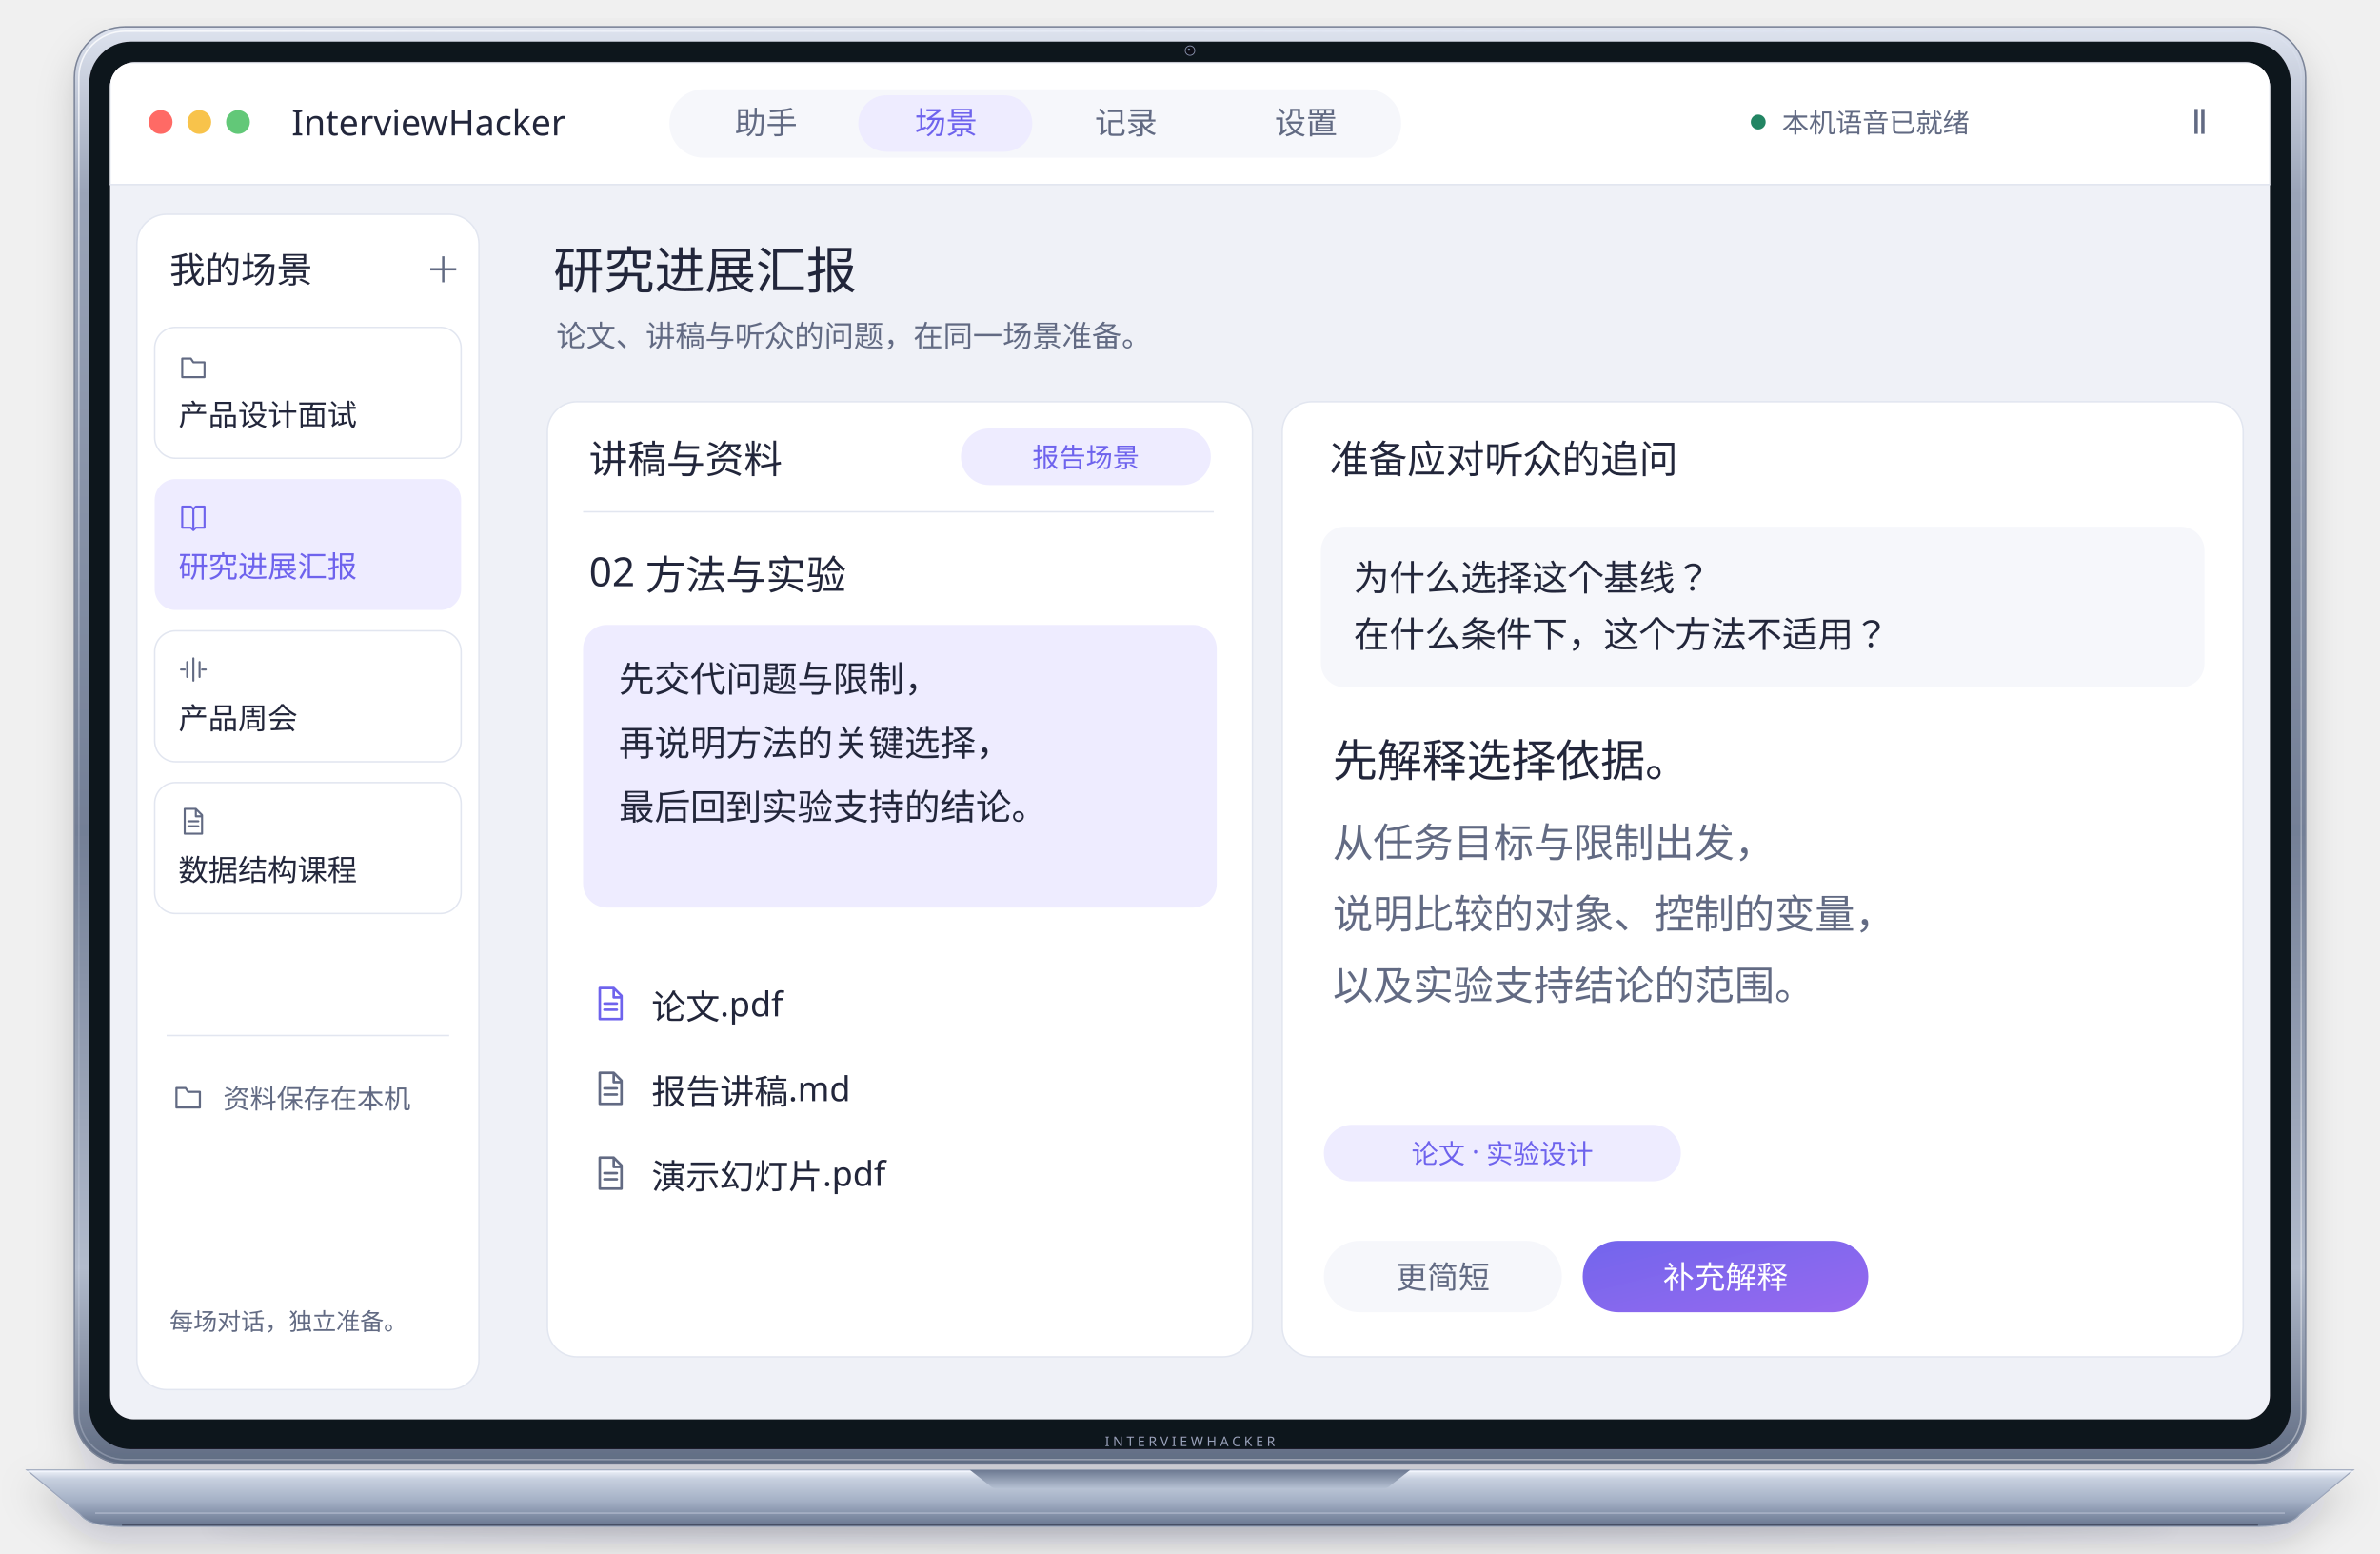
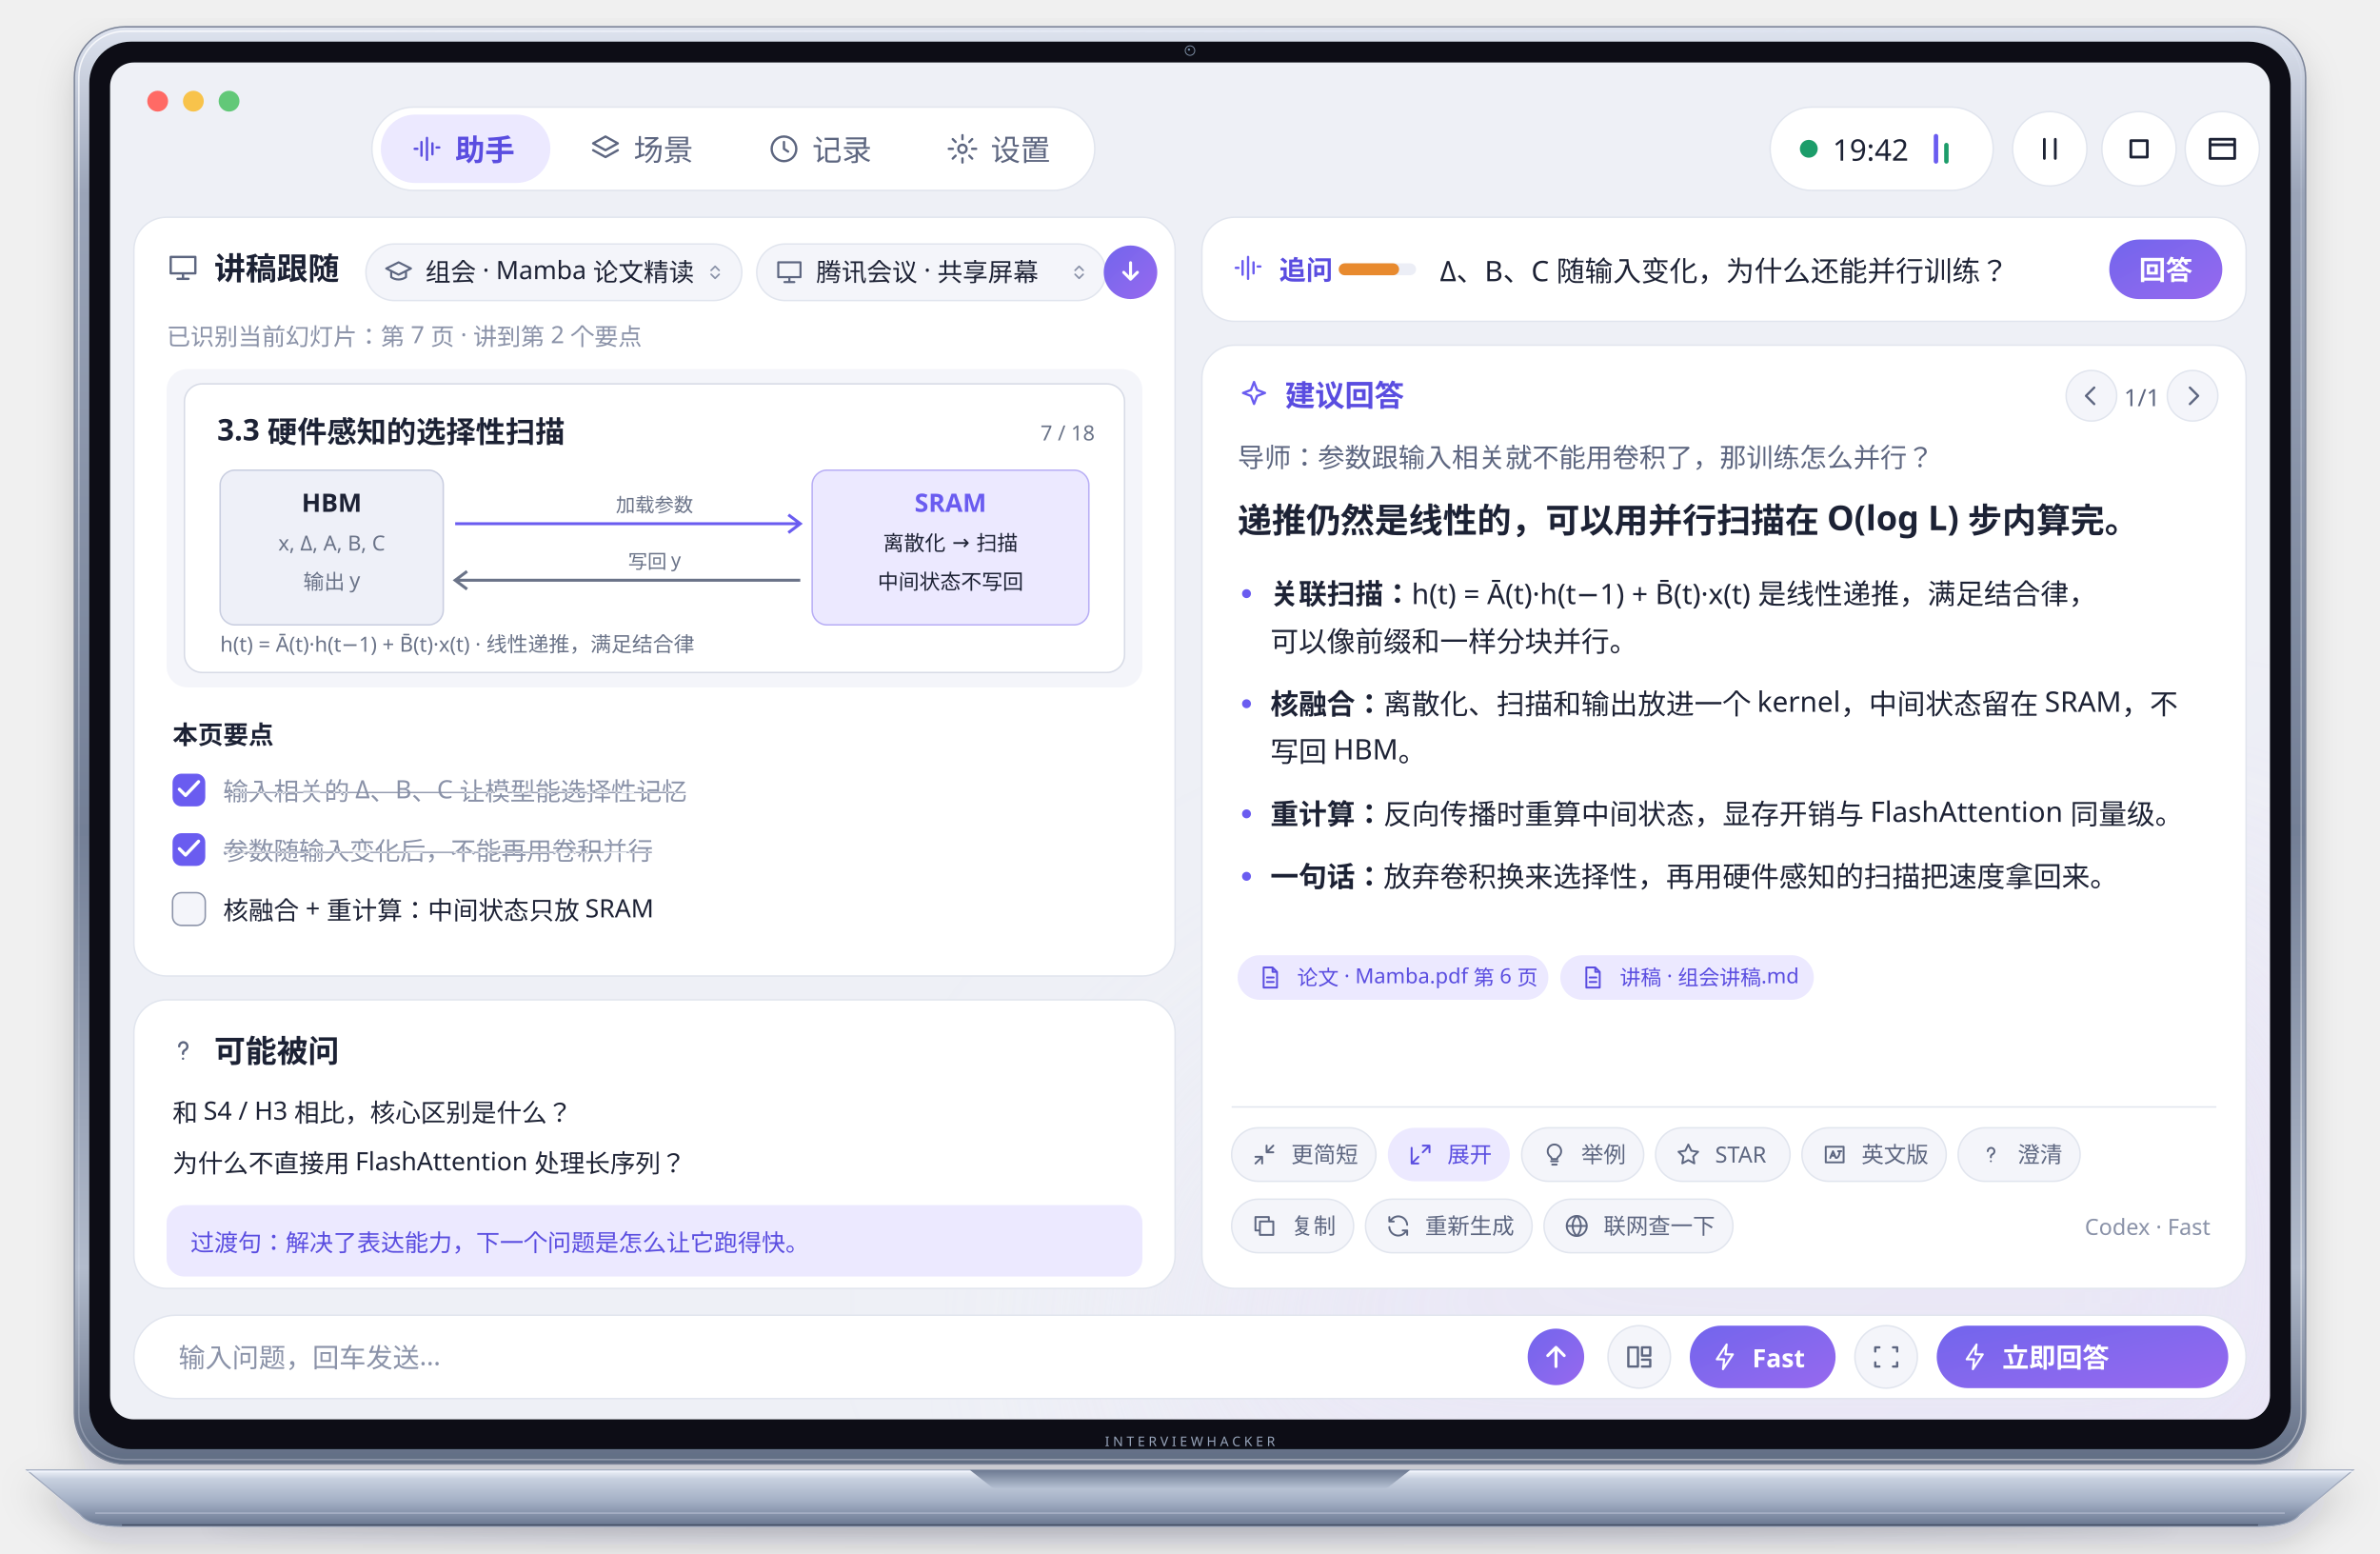
<svg xmlns="http://www.w3.org/2000/svg" width="1600" height="1044" viewBox="0 0 1600 1044" fill="none">
  <defs>
    <linearGradient id="accent" x1="0" y1="0" x2="1" y2="1">
      <stop stop-color="#7265ed" />
      <stop offset="1" stop-color="#9769ee" />
+     </linearGradient>
+     <linearGradient id="canvas" x1="0" y1="0" x2="1" y2="1">
+       <stop stop-color="#eef0f6" />
+       <stop offset=".7" stop-color="#eef0f6" />
+       <stop offset="1" stop-color="#e9e6f6" />
+     </linearGradient>
+     <linearGradient id="room" x1="0" y1="0" x2="1" y2="1">
+       <stop stop-color="#3a4258" />
+       <stop offset="1" stop-color="#1f2434" />
    </linearGradient>
    <linearGradient id="metal" x1="0" y1="0" x2="0" y2="1">
      <stop stop-color="#e1e6f1" />
      <stop offset=".12" stop-color="#9aa4b8" />
      <stop offset=".56" stop-color="#737f96" />
      <stop offset=".86" stop-color="#b2bbcc" />
      <stop offset="1" stop-color="#5d6980" />
    </linearGradient>
    <linearGradient id="rim-light" x1="0" y1="0" x2=".7" y2="1">
      <stop stop-color="#fff" stop-opacity=".8" />
      <stop offset=".42" stop-color="#e0e8fb" stop-opacity=".14" />
      <stop offset="1" stop-color="#fff" stop-opacity=".4" />
    </linearGradient>
    <linearGradient id="base" x1="0" y1="0" x2="0" y2="1">
      <stop stop-color="#f0f3fa" />
      <stop offset=".16" stop-color="#c7d0df" />
      <stop offset=".55" stop-color="#a4b0c5" />
      <stop offset="1" stop-color="#67758f" />
    </linearGradient>
    <linearGradient id="notch" x1="0" y1="0" x2="0" y2="1">
      <stop stop-color="#6c7991" />
      <stop offset="1" stop-color="#b8c3d5" />
    </linearGradient>
    <clipPath id="display">
      <rect x="74" y="42" width="1452" height="912" rx="16" />
    </clipPath>
    <filter id="device-shadow" x="-8%" y="-6%" width="116%" height="126%">
      <feDropShadow dx="0" dy="12" stdDeviation="12" flood-color="#0d1426" flood-opacity=".17" />
    </filter>
    <filter id="contact-shadow" x="-10%" y="-100%" width="120%" height="300%">
      <feGaussianBlur stdDeviation="6" />
    </filter>
+     <filter id="soft-glow" x="-50%" y="-50%" width="200%" height="200%">
+       <feGaussianBlur stdDeviation="90" />
+     </filter>
    <filter id="card-shadow" x="-20%" y="-20%" width="140%" height="160%">
-       <feDropShadow dx="0" dy="15" stdDeviation="17" flood-color="#0d1426" flood-opacity=".16" />
+       <feDropShadow dx="0" dy="18" stdDeviation="20" flood-color="#05070d" flood-opacity=".45" />
    </filter>
    <filter id="phone-shadow" x="-20%" y="-10%" width="140%" height="130%">
      <feDropShadow dx="0" dy="12" stdDeviation="10" flood-color="#0d1426" flood-opacity=".18" />
    </filter>
  </defs>
  <g font-family="'HarmonyOS Sans SC','PingFang SC','Microsoft YaHei',sans-serif" text-rendering="geometricPrecision">
    <ellipse cx="800" cy="1026" rx="660" ry="6" fill="#101626" opacity=".16" filter="url(#contact-shadow)" />
    <g filter="url(#device-shadow)">
      <rect x="50" y="18" width="1500" height="966" rx="34" fill="url(#metal)" stroke="#7b8498" />
      <rect x="53" y="21" width="1494" height="960" rx="31" fill="none" stroke="url(#rim-light)" />
-       <rect x="60" y="28" width="1480" height="946" rx="28" fill="#10131b" stroke="none" />
-       <path d="M87 42H1513" stroke="#bfc8db" stroke-opacity=".25" />
+       <rect x="60" y="28" width="1480" height="946" rx="28" fill="#0c0f16" stroke="none" />
      <circle cx="800" cy="34" r="3.2" fill="#090d15" stroke="#8491aa" stroke-width=".6" />
      <circle cx="799.3" cy="33.3" r=".8" fill="#7186a5" />
      <g clip-path="url(#display)">
-         <rect x="74" y="42" width="1452" height="912" rx="16" fill="#eff1f7" stroke="none" />
-         <rect x="74" y="42" width="1452" height="82" rx="0" fill="#ffffff" stroke="#e2e6f0" />
-         <path d="M74 124H1526" stroke="#e2e6f0" />
-         <circle cx="108" cy="82" r="8" fill="#ff6a65" />
-         <circle cx="134" cy="82" r="8" fill="#f8c34b" />
-         <circle cx="160" cy="82" r="8" fill="#62c878" />
-         <text x="196" y="91" font-size="24" font-weight="500" fill="#24283b">InterviewHacker</text>
-         <rect x="450" y="60" width="492" height="46" rx="23" fill="#f6f7fb" stroke="none" />
-         <text x="515" y="90" font-size="21" font-weight="500" fill="#626b83" text-anchor="middle">助手</text>
-         <rect x="577" y="64" width="117" height="38" rx="19" fill="#eeecff" stroke="none" />
-         <text x="636" y="90" font-size="21" font-weight="500" fill="#6e63ed" text-anchor="middle">场景</text>
-         <text x="757" y="90" font-size="21" font-weight="500" fill="#626b83" text-anchor="middle">记录</text>
-         <text x="878" y="90" font-size="21" font-weight="500" fill="#626b83" text-anchor="middle">设置</text>
-         <circle cx="1182" cy="82" r="5" fill="#248563" />
-         <text x="1198" y="89" font-size="18" font-weight="400" fill="#626b83">本机语音已就绪</text>
-         <text x="1473" y="90" font-size="23" font-weight="400" fill="#626b83">Ⅱ</text>
-         <rect x="92" y="144" width="230" height="790" rx="20" fill="#ffffff" stroke="#e2e6f0" />
-         <text x="114" y="190" font-size="24" font-weight="500" fill="#24283b">我的场景</text>
-         <text x="286" y="190" font-size="24" font-weight="400" fill="#626b83">＋</text>
-         <rect x="104" y="220" width="206" height="88" rx="14" fill="#ffffff" stroke="#e2e6f0" />
-         <g transform="translate(120 236) scale(0.8333333)" fill="none" stroke="#626b83" stroke-width="1.65" stroke-linecap="round" stroke-linejoin="round">
-           <path d="M3 6h7l2 3h9v12H3z" />
-         </g>
-         <text x="120" y="286" font-size="20" font-weight="400" fill="#24283b">产品设计面试</text>
-         <rect x="104" y="322" width="206" height="88" rx="14" fill="#eeecff" stroke="none" />
-         <g transform="translate(120 338) scale(0.8333333)" fill="none" stroke="#6e63ed" stroke-width="1.65" stroke-linecap="round" stroke-linejoin="round">
-           <path d="M3 3h7l2 2 2-2h7v17h-7l-2 2-2-2H3zM12 5v17" />
-         </g>
-         <text x="120" y="388" font-size="20" font-weight="500" fill="#6e63ed">研究进展汇报</text>
-         <rect x="104" y="424" width="206" height="88" rx="14" fill="#ffffff" stroke="#e2e6f0" />
-         <g transform="translate(120 440) scale(0.8333333)" fill="none" stroke="#626b83" stroke-width="1.65" stroke-linecap="round" stroke-linejoin="round">
-           <path d="M2 12h3m2-6v12m5-15v18m5-15v12m2-6h3" />
-         </g>
-         <text x="120" y="490" font-size="20" font-weight="400" fill="#24283b">产品周会</text>
-         <rect x="104" y="526" width="206" height="88" rx="14" fill="#ffffff" stroke="#e2e6f0" />
-         <g transform="translate(120 542) scale(0.8333333)" fill="none" stroke="#626b83" stroke-width="1.65" stroke-linecap="round" stroke-linejoin="round">
-           <path d="M5 2h9l5 5v15H5zM14 2v6h5M8 12h8M8 16h8" />
-         </g>
-         <text x="120" y="592" font-size="20" font-weight="400" fill="#24283b">数据结构课程</text>
-         <path d="M112 696H302" stroke="#e2e6f0" />
-         <g transform="translate(116 726) scale(0.875)" fill="none" stroke="#626b83" stroke-width="1.65" stroke-linecap="round" stroke-linejoin="round">
-           <path d="M3 6h7l2 3h9v12H3z" />
-         </g>
-         <text x="150" y="745" font-size="18" font-weight="400" fill="#626b83">资料保存在本机</text>
-         <text x="114" y="894" font-size="16" font-weight="400" fill="#626b83">每场对话，独立准备。</text>
-         <text x="372" y="194" font-size="34" font-weight="500" fill="#24283b">研究进展汇报</text>
-         <text x="374" y="233" font-size="20" font-weight="400" fill="#626b83">论文、讲稿与听众的问题，在同一场景准备。</text>
-         <rect x="368" y="270" width="474" height="642" rx="20" fill="#ffffff" stroke="#e2e6f0" />
-         <rect x="862" y="270" width="646" height="642" rx="20" fill="#ffffff" stroke="#e2e6f0" />
-         <text x="396" y="318" font-size="26" font-weight="500" fill="#24283b">讲稿与资料</text>
-         <rect x="646" y="288" width="168" height="38" rx="19" fill="#eeecff" stroke="none" />
-         <text x="730" y="314" font-size="18" font-weight="500" fill="#6e63ed" text-anchor="middle">报告场景</text>
-         <path d="M392 344H816" stroke="#e2e6f0" />
-         <text x="396" y="394" font-size="27" font-weight="500" fill="#24283b">02  方法与实验</text>
-         <rect x="392" y="420" width="426" height="190" rx="16" fill="#eeecff" stroke="none" />
-         <text x="416" y="465" font-size="24" font-weight="400" fill="#24283b">先交代问题与限制，</text>
-         <text x="416" y="508" font-size="24" font-weight="400" fill="#24283b">再说明方法的关键选择，</text>
-         <text x="416" y="551" font-size="24" font-weight="400" fill="#24283b">最后回到实验支持的结论。</text>
-         <g transform="translate(398 662) scale(1.041667)" fill="none" stroke="#6e63ed" stroke-width="1.65" stroke-linecap="round" stroke-linejoin="round">
-           <path d="M5 2h9l5 5v15H5zM14 2v6h5M8 12h8M8 16h8" />
-         </g>
-         <text x="438" y="685" font-size="23" font-weight="400" fill="#24283b">论文.pdf</text>
-         <g transform="translate(398 719) scale(1.041667)" fill="none" stroke="#626b83" stroke-width="1.65" stroke-linecap="round" stroke-linejoin="round">
-           <path d="M5 2h9l5 5v15H5zM14 2v6h5M8 12h8M8 16h8" />
-         </g>
-         <text x="438" y="742" font-size="23" font-weight="400" fill="#24283b">报告讲稿.md</text>
-         <g transform="translate(398 776) scale(1.041667)" fill="none" stroke="#626b83" stroke-width="1.65" stroke-linecap="round" stroke-linejoin="round">
-           <path d="M5 2h9l5 5v15H5zM14 2v6h5M8 12h8M8 16h8" />
-         </g>
-         <text x="438" y="799" font-size="23" font-weight="400" fill="#24283b">演示幻灯片.pdf</text>
-         <text x="894" y="318" font-size="26" font-weight="500" fill="#24283b">准备应对听众的追问</text>
-         <rect x="888" y="354" width="594" height="108" rx="16" fill="#f6f7fb" stroke="none" />
-         <text x="910" y="397" font-size="24" font-weight="400" fill="#24283b">为什么选择这个基线？</text>
-         <text x="910" y="435" font-size="24" font-weight="400" fill="#24283b">在什么条件下，这个方法不适用？</text>
-         <text x="896" y="522" font-size="30" font-weight="500" fill="#24283b">先解释选择依据。</text>
-         <text x="896" y="576" font-size="27" font-weight="400" fill="#626b83">从任务目标与限制出发，</text>
-         <text x="896" y="624" font-size="27" font-weight="400" fill="#626b83">说明比较的对象、控制的变量，</text>
-         <text x="896" y="672" font-size="27" font-weight="400" fill="#626b83">以及实验支持结论的范围。</text>
-         <rect x="890" y="756" width="240" height="38" rx="19" fill="#eeecff" stroke="none" />
-         <text x="1010" y="782" font-size="18" font-weight="500" fill="#6e63ed" text-anchor="middle">论文 · 实验设计</text>
-         <rect x="890" y="834" width="160" height="48" rx="24" fill="#f6f7fb" stroke="none" />
-         <text x="970" y="866" font-size="21" font-weight="500" fill="#626b83" text-anchor="middle">更简短</text>
-         <rect x="1064" y="834" width="192" height="48" rx="24" fill="url(#accent)" stroke="none" />
-         <text x="1160" y="866" font-size="21" font-weight="500" fill="#fff" text-anchor="middle">补充解释</text>
+         <rect x="74" y="42" width="1452" height="912" rx="16" fill="url(#canvas)" stroke="none" />
+         <ellipse cx="1300" cy="900" rx="520" ry="260" fill="#e9e6f6" opacity=".7" filter="url(#soft-glow)" />
+         <circle cx="106" cy="68" r="7" fill="#ff6a65" />
+         <circle cx="130" cy="68" r="7" fill="#f8c34b" />
+         <circle cx="154" cy="68" r="7" fill="#62c878" />
+         <rect x="250" y="72" width="486" height="56" rx="28" fill="#ffffff" stroke="#e1e5ee" />
+         <rect x="256" y="77" width="114" height="46" rx="23" fill="#ece9ff" stroke="none" />
+         <g transform="translate(276 89) scale(0.92)" fill="none" stroke="#5a4de0" stroke-width="1.7" stroke-linecap="round" stroke-linejoin="round">
+           <path d="M3 12h2m3-5v10m4-13v16m4-12v8m3-5h2" />
+         </g>
+         <text x="306" y="108" font-size="20" font-weight="600" fill="#5a4de0">助手</text>
+         <g transform="translate(396 89) scale(0.92)" fill="none" stroke="#5d6680" stroke-width="1.7" stroke-linecap="round" stroke-linejoin="round">
+           <path d="m12 3 9 5-9 5-9-5zM3 13l9 5 9-5" />
+         </g>
+         <text x="426" y="108" font-size="20" font-weight="500" fill="#5d6680">场景</text>
+         <g transform="translate(516 89) scale(0.92)" fill="none" stroke="#5d6680" stroke-width="1.7" stroke-linecap="round" stroke-linejoin="round">
+           <path d="M12 7v5l3 2M21 12a9 9 0 1 1-18 0 9 9 0 0 1 18 0" />
+         </g>
+         <text x="546" y="108" font-size="20" font-weight="500" fill="#5d6680">记录</text>
+         <g transform="translate(636 89) scale(0.92)" fill="none" stroke="#5d6680" stroke-width="1.7" stroke-linecap="round" stroke-linejoin="round">
+           <path d="M12 9a3 3 0 1 0 0 6 3 3 0 0 0 0-6M12 2v3m0 14v3M2 12h3m14 0h3M4.9 4.9l2.1 2.1m10 10 2.1 2.1M4.9 19.1 7 17M17 7l2.1-2.1" />
+         </g>
+         <text x="666" y="108" font-size="20" font-weight="500" fill="#5d6680">设置</text>
+         <rect x="1190" y="72" width="150" height="56" rx="28" fill="#ffffff" stroke="#e1e5ee" />
+         <circle cx="1216" cy="100" r="6" fill="#1f9d6a" />
+         <text x="1232" y="108" font-size="20" font-weight="500" fill="#1f2335">19:42</text>
+         <rect x="1300" y="90" width="3" height="20" rx="1.5" fill="#6a5cf0" stroke="none" />
+         <rect x="1307" y="96" width="3" height="14" rx="1.5" fill="#1f9d6a" stroke="none" />
+         <circle cx="1378" cy="100" r="25" fill="#ffffff" stroke="#e1e5ee" />
+         <g transform="translate(1367 89) scale(0.92)" fill="none" stroke="#1f2335" stroke-width="2" stroke-linecap="round" stroke-linejoin="round">
+           <path d="M8 5v14M16 5v14" />
+         </g>
+         <circle cx="1438" cy="100" r="25" fill="#ffffff" stroke="#e1e5ee" />
+         <g transform="translate(1427 89) scale(0.92)" fill="none" stroke="#1f2335" stroke-width="2" stroke-linecap="round" stroke-linejoin="round">
+           <path d="M6 6h12v12H6z" />
+         </g>
+         <circle cx="1494" cy="100" r="25" fill="#ffffff" stroke="#e1e5ee" />
+         <g transform="translate(1483 89) scale(0.92)" fill="none" stroke="#1f2335" stroke-width="2" stroke-linecap="round" stroke-linejoin="round">
+           <path d="M3 5h18v14H3zM3 9h18" />
+         </g>
+         <rect x="90" y="146" width="700" height="510" rx="22" fill="#ffffff" stroke="#e1e5ee" />
+         <g transform="translate(112 169) scale(0.92)" fill="none" stroke="#5d6680" stroke-width="1.7" stroke-linecap="round" stroke-linejoin="round">
+           <path d="M3 4h18v12H3zM12 16v4M8 20h8" />
+         </g>
+         <text x="144" y="188" font-size="21" font-weight="600" fill="#1f2335">讲稿跟随</text>
+         <rect x="246" y="164" width="252.72" height="38" rx="19" fill="#f4f5fa" stroke="#e1e5ee" />
+         <g transform="translate(258 173) scale(0.83)" fill="none" stroke="#5d6680" stroke-width="1.7" stroke-linecap="round" stroke-linejoin="round">
+           <path d="m2 9 10-5 10 5-10 5zM6 11v5c3.5 2.5 8.5 2.5 12 0v-5" />
+         </g>
+         <text x="286" y="189" font-size="17" font-weight="500" fill="#1f2335">组会 · Mamba 论文精读</text>
+         <g transform="translate(472.72 175) scale(0.67)" fill="none" stroke="#8a92a8" stroke-width="1.7" stroke-linecap="round" stroke-linejoin="round">
+           <path d="m8 10 4-4 4 4M8 14l4 4 4-4" />
+         </g>
+         <rect x="508.72" y="164" width="234.7" height="38" rx="19" fill="#f4f5fa" stroke="#e1e5ee" />
+         <g transform="translate(520.72 173) scale(0.83)" fill="none" stroke="#5d6680" stroke-width="1.7" stroke-linecap="round" stroke-linejoin="round">
+           <path d="M3 4h18v12H3zM12 16v4M8 20h8" />
+         </g>
+         <text x="548.72" y="189" font-size="17" font-weight="500" fill="#1f2335">腾讯会议 · 共享屏幕</text>
+         <g transform="translate(717.42 175) scale(0.67)" fill="none" stroke="#8a92a8" stroke-width="1.7" stroke-linecap="round" stroke-linejoin="round">
+           <path d="m8 10 4-4 4 4M8 14l4 4 4-4" />
+         </g>
+         <circle cx="760" cy="183" r="18" fill="url(#accent)" />
+         <g transform="translate(749 172) scale(0.92)" fill="none" stroke="#fff" stroke-width="2.2" stroke-linecap="round" stroke-linejoin="round">
+           <path d="M12 5v12m-5-5 5 5 5-5" />
+         </g>
+         <text x="112" y="232" font-size="16" font-weight="400" fill="#8a92a8">已识别当前幻灯片：第 7 页 · 讲到第 2 个要点</text>
+         <rect x="112" y="248" width="656" height="214" rx="14" fill="#f4f5fa" stroke="none" />
+         <rect x="124" y="258" width="632" height="194" rx="12" fill="#ffffff" stroke="#d7dbe6" />
+         <text x="146" y="296" font-size="20" font-weight="600" fill="#1f2335">3.3  硬件感知的选择性扫描</text>
+         <text x="736" y="296" font-size="14" font-weight="500" fill="#6a7388" text-anchor="end">7 / 18</text>
+         <rect x="148" y="316" width="150" height="104" rx="10" fill="#eef0f8" stroke="#c9cee0" />
+         <text x="223" y="344" font-size="17" font-weight="600" fill="#1f2335" text-anchor="middle">HBM</text>
+         <text x="223" y="370" font-size="14" font-weight="400" fill="#6a7388" text-anchor="middle">x, Δ, A, B, C</text>
+         <text x="223" y="396" font-size="14" font-weight="400" fill="#6a7388" text-anchor="middle">输出 y</text>
+         <rect x="546" y="316" width="186" height="104" rx="10" fill="#ece9ff" stroke="#b8aef5" />
+         <text x="639" y="344" font-size="17" font-weight="600" fill="#6a5cf0" text-anchor="middle">SRAM</text>
+         <text x="639" y="370" font-size="14" font-weight="400" fill="#1f2335" text-anchor="middle">离散化 → 扫描</text>
+         <text x="639" y="396" font-size="14" font-weight="400" fill="#1f2335" text-anchor="middle">中间状态不写回</text>
+         <path d="M306 352H538m-8-6 8 6-8 6" stroke="#6a5cf0" stroke-width="2" fill="none" />
+         <path d="M538 390H306m8-6-8 6 8 6" stroke="#6a7388" stroke-width="2" fill="none" />
+         <text x="440" y="344" font-size="13" font-weight="400" fill="#6a7388" text-anchor="middle">加载参数</text>
+         <text x="440" y="382" font-size="13" font-weight="400" fill="#6a7388" text-anchor="middle">写回 y</text>
+         <text x="148" y="438" font-size="14" font-weight="400" fill="#6a7388">h(t) = Ā(t)·h(t−1) + B̄(t)·x(t)  · 线性递推，满足结合律</text>
+         <text x="116" y="500" font-size="17" font-weight="600" fill="#1f2335">本页要点</text>
+         <rect x="116" y="520" width="22" height="22" rx="6" fill="#6a5cf0" stroke="none" />
+         <g transform="translate(116 519) scale(0.92)" fill="none" stroke="#fff" stroke-width="2.4" stroke-linecap="round" stroke-linejoin="round">
+           <path d="m5 12.5 4.5 4.5L19 7" />
+         </g>
+         <text x="150" y="538" font-size="17" font-weight="400" fill="#8a92a8" text-decoration="line-through">输入相关的 Δ、B、C 让模型能选择性记忆</text>
+         <rect x="116" y="560" width="22" height="22" rx="6" fill="#6a5cf0" stroke="none" />
+         <g transform="translate(116 559) scale(0.92)" fill="none" stroke="#fff" stroke-width="2.4" stroke-linecap="round" stroke-linejoin="round">
+           <path d="m5 12.5 4.5 4.5L19 7" />
+         </g>
+         <text x="150" y="578" font-size="17" font-weight="400" fill="#8a92a8" text-decoration="line-through">参数随输入变化后，不能再用卷积并行</text>
+         <rect x="116" y="600" width="22" height="22" rx="6" fill="#f4f5fa" stroke="#8a92a8" />
+         <text x="150" y="618" font-size="17" font-weight="400" fill="#1f2335">核融合 + 重计算：中间状态只放 SRAM</text>
+         <rect x="90" y="672" width="700" height="194" rx="22" fill="#ffffff" stroke="#e1e5ee" />
+         <g transform="translate(112 695) scale(0.92)" fill="none" stroke="#5d6680" stroke-width="1.7" stroke-linecap="round" stroke-linejoin="round">
+           <path d="M9.2 9a3 3 0 1 1 4.3 2.7c-.9.4-1.5 1.2-1.5 2.2v.6M12 18h.01" />
+         </g>
+         <text x="144" y="714" font-size="21" font-weight="600" fill="#1f2335">可能被问</text>
+         <text x="116" y="754" font-size="17" fill="#1f2335" font-weight="400">和 S4 / H3 相比，核心区别是什么？</text>
+         <text x="116" y="788" font-size="17" fill="#1f2335" font-weight="400">为什么不直接用 FlashAttention 处理长序列？</text>
+         <rect x="112" y="810" width="656" height="48" rx="12" fill="#ece9ff" stroke="none" />
+         <text x="128" y="841" font-size="16" font-weight="500" fill="#5a4de0">过渡句：解决了表达能力，下一个问题是怎么让它跑得快。</text>
+         <rect x="808" y="146" width="702" height="70" rx="22" fill="#ffffff" stroke="#e1e5ee" />
+         <g transform="translate(828 169) scale(0.92)" fill="none" stroke="#6a5cf0" stroke-width="1.7" stroke-linecap="round" stroke-linejoin="round">
+           <path d="M3 12h2m3-5v10m4-13v16m4-12v8m3-5h2" />
+         </g>
+         <text x="860" y="188" font-size="18" font-weight="600" fill="#5a4de0">追问</text>
+         <rect x="900" y="177" width="52" height="8" rx="4" fill="#eceef6" stroke="none" />
+         <rect x="900" y="177" width="40.56" height="8" rx="4" fill="#e88a2e" stroke="none" />
+         <text x="968" y="189" font-size="19" font-weight="500" fill="#1f2335">Δ、B、C 随输入变化，为什么还能并行训练？</text>
+         <rect x="1418" y="161" width="76" height="40" rx="20" fill="url(#accent)" stroke="none" />
+         <text x="1456" y="188" font-size="18" font-weight="600" fill="#fff" text-anchor="middle">回答</text>
+         <rect x="808" y="232" width="702" height="634" rx="22" fill="#ffffff" stroke="#e1e5ee" />
+         <g transform="translate(832 254) scale(0.92)" fill="none" stroke="#6a5cf0" stroke-width="1.7" stroke-linecap="round" stroke-linejoin="round">
+           <path d="m12 3 2.2 5.8L20 11l-5.8 2.2L12 19l-2.2-5.8L4 11l5.8-2.2z" />
+         </g>
+         <text x="864" y="273" font-size="20" font-weight="600" fill="#5a4de0">建议回答</text>
+         <circle cx="1406" cy="266" r="17" fill="#f4f5fa" stroke="#e1e5ee" />
+         <g transform="translate(1395 255) scale(0.92)" fill="none" stroke="#5d6680" stroke-width="1.7" stroke-linecap="round" stroke-linejoin="round">
+           <path d="m14 6-6 6 6 6" />
+         </g>
+         <text x="1440" y="273" font-size="16" font-weight="500" fill="#5d6680" text-anchor="middle">1/1</text>
+         <circle cx="1474" cy="266" r="17" fill="#f4f5fa" stroke="#e1e5ee" />
+         <g transform="translate(1463 255) scale(0.92)" fill="none" stroke="#5d6680" stroke-width="1.7" stroke-linecap="round" stroke-linejoin="round">
+           <path d="m10 6 6 6-6 6" />
+         </g>
+         <text x="832" y="314" font-size="18" fill="#5d6680" font-weight="400">导师：参数跟输入相关就不能用卷积了，那训练怎么并行？</text>
+         <text x="832" y="358" font-size="23" fill="#1f2335" font-weight="400">
+           <tspan font-weight="600" fill="#1f2335">递推仍然是线性的，可以用并行扫描在 O(log L) 步内算完。</tspan>
+         </text>
+         <circle cx="838" cy="399" r="3" fill="#6a5cf0" />
+         <text x="854" y="406" font-size="19" fill="#1f2335" font-weight="400">
+           <tspan font-weight="600" fill="#1f2335">关联扫描：</tspan>h(t) = Ā(t)·h(t−1) + B̄(t)·x(t) 是线性递推，满足结合律，</text>
+         <text x="854" y="438" font-size="19" fill="#1f2335" font-weight="400">可以像前缀和一样分块并行。</text>
+         <circle cx="838" cy="473" r="3" fill="#6a5cf0" />
+         <text x="854" y="480" font-size="19" fill="#1f2335" font-weight="400">
+           <tspan font-weight="600" fill="#1f2335">核融合：</tspan>离散化、扫描和输出放进一个 kernel，中间状态留在 SRAM，不</text>
+         <text x="854" y="512" font-size="19" fill="#1f2335" font-weight="400">写回 HBM。</text>
+         <circle cx="838" cy="547" r="3" fill="#6a5cf0" />
+         <text x="854" y="554" font-size="19" fill="#1f2335" font-weight="400">
+           <tspan font-weight="600" fill="#1f2335">重计算：</tspan>反向传播时重算中间状态，显存开销与 FlashAttention 同量级。</text>
+         <circle cx="838" cy="589" r="3" fill="#6a5cf0" />
+         <text x="854" y="596" font-size="19" fill="#1f2335" font-weight="400">
+           <tspan font-weight="600" fill="#1f2335">一句话：</tspan>放弃卷积换来选择性，再用硬件感知的扫描把速度拿回来。</text>
+         <rect x="832" y="642" width="208.94" height="30" rx="15" fill="#ece9ff" stroke="none" />
+         <g transform="translate(845 648) scale(0.75)" fill="none" stroke="#5a4de0" stroke-width="1.7" stroke-linecap="round" stroke-linejoin="round">
+           <path d="M6 3h8l4 4v14H6zM14 3v4h4M9 12h6M9 16h6" />
+         </g>
+         <text x="872" y="662.04" font-size="14" font-weight="500" fill="#5a4de0">论文 · Mamba.pdf 第 6 页</text>
+         <rect x="1048.94" y="642" width="170.44" height="30" rx="15" fill="#ece9ff" stroke="none" />
+         <g transform="translate(1061.94 648) scale(0.75)" fill="none" stroke="#5a4de0" stroke-width="1.7" stroke-linecap="round" stroke-linejoin="round">
+           <path d="M6 3h8l4 4v14H6zM14 3v4h4M9 12h6M9 16h6" />
+         </g>
+         <text x="1088.94" y="662.04" font-size="14" font-weight="500" fill="#5a4de0">讲稿 · 组会讲稿.md</text>
+         <path d="M828 744L1490 744" stroke="#e1e5ee" />
+         <rect x="828" y="758" width="97" height="36" rx="18" fill="#f4f5fa" stroke="#e1e5ee" />
+         <g transform="translate(841 767) scale(0.75)" fill="none" stroke="#5d6680" stroke-width="1.7" stroke-linecap="round" stroke-linejoin="round">
+           <path d="M4 14h6v6M20 10h-6V4M14 10l6-6M4 20l6-6" />
+         </g>
+         <text x="868" y="781.4" font-size="15" font-weight="500" fill="#5d6680">更简短</text>
+         <rect x="933" y="758" width="82" height="36" rx="18" fill="#ece9ff" stroke="none" />
+         <g transform="translate(946 767) scale(0.75)" fill="none" stroke="#5a4de0" stroke-width="1.7" stroke-linecap="round" stroke-linejoin="round">
+           <path d="M14 4h6v6M10 20H4v-14M20 4l-6 6M4 20l6-6" />
+         </g>
+         <text x="973" y="781.4" font-size="15" font-weight="500" fill="#5a4de0">展开</text>
+         <rect x="1023" y="758" width="82" height="36" rx="18" fill="#f4f5fa" stroke="#e1e5ee" />
+         <g transform="translate(1036 767) scale(0.75)" fill="none" stroke="#5d6680" stroke-width="1.7" stroke-linecap="round" stroke-linejoin="round">
+           <path d="M9 18h6M10 21h4M12 3a6 6 0 0 0-3.5 10.9c.6.5 1 1.2 1 2.1h5c0-.9.4-1.6 1-2.1A6 6 0 0 0 12 3" />
+         </g>
+         <text x="1063" y="781.4" font-size="15" font-weight="500" fill="#5d6680">举例</text>
+         <rect x="1113" y="758" width="90.4" height="36" rx="18" fill="#f4f5fa" stroke="#e1e5ee" />
+         <g transform="translate(1126 767) scale(0.75)" fill="none" stroke="#5d6680" stroke-width="1.7" stroke-linecap="round" stroke-linejoin="round">
+           <path d="m12 3 2.7 5.6 6.1.9-4.4 4.3 1 6.1L12 17l-5.4 2.9 1-6.1-4.4-4.3 6.1-.9z" />
+         </g>
+         <text x="1153" y="781.4" font-size="15" font-weight="500" fill="#5d6680">STAR</text>
+         <rect x="1211.4" y="758" width="97" height="36" rx="18" fill="#f4f5fa" stroke="#e1e5ee" />
+         <g transform="translate(1224.4 767) scale(0.75)" fill="none" stroke="#5d6680" stroke-width="1.7" stroke-linecap="round" stroke-linejoin="round">
+           <path d="M4 5h16v14H4zM8 15l2.5-6 2.5 6M8.8 13h3.4M15 9h3M16.5 9c0 3-1 5-2.5 6" />
+         </g>
+         <text x="1251.4" y="781.4" font-size="15" font-weight="500" fill="#5d6680">英文版</text>
+         <rect x="1316.4" y="758" width="82" height="36" rx="18" fill="#f4f5fa" stroke="#e1e5ee" />
+         <g transform="translate(1329.4 767) scale(0.75)" fill="none" stroke="#5d6680" stroke-width="1.7" stroke-linecap="round" stroke-linejoin="round">
+           <path d="M9.2 9a3 3 0 1 1 4.3 2.7c-.9.4-1.5 1.2-1.5 2.2v.6M12 18h.01" />
+         </g>
+         <text x="1356.4" y="781.4" font-size="15" font-weight="500" fill="#5d6680">澄清</text>
+         <rect x="828" y="806" width="82" height="36" rx="18" fill="#f4f5fa" stroke="#e1e5ee" />
+         <g transform="translate(841 815) scale(0.75)" fill="none" stroke="#5d6680" stroke-width="1.7" stroke-linecap="round" stroke-linejoin="round">
+           <path d="M8 8h12v12H8zM16 8V4H4v12h4" />
+         </g>
+         <text x="868" y="829.4" font-size="15" font-weight="500" fill="#5d6680">复制</text>
+         <rect x="918" y="806" width="112" height="36" rx="18" fill="#f4f5fa" stroke="#e1e5ee" />
+         <g transform="translate(931 815) scale(0.75)" fill="none" stroke="#5d6680" stroke-width="1.7" stroke-linecap="round" stroke-linejoin="round">
+           <path d="M20 11a8 8 0 0 0-14-4.9L4 8M4 4v4h4M4 13a8 8 0 0 0 14 4.9L20 16m0 4v-4h-4" />
+         </g>
+         <text x="958" y="829.4" font-size="15" font-weight="500" fill="#5d6680">重新生成</text>
+         <rect x="1038" y="806" width="127" height="36" rx="18" fill="#f4f5fa" stroke="#e1e5ee" />
+         <g transform="translate(1051 815) scale(0.75)" fill="none" stroke="#5d6680" stroke-width="1.7" stroke-linecap="round" stroke-linejoin="round">
+           <path d="M21 12a9 9 0 1 1-18 0 9 9 0 0 1 18 0M3 12h18M12 3c2.5 2.6 3.7 5.6 3.7 9s-1.2 6.4-3.7 9c-2.5-2.6-3.7-5.6-3.7-9S9.5 5.6 12 3" />
+         </g>
+         <text x="1078" y="829.4" font-size="15" font-weight="500" fill="#5d6680">联网查一下</text>
+         <text x="1486" y="830" font-size="15" font-weight="400" fill="#8a92a8" text-anchor="end">Codex · Fast</text>
+         <rect x="90" y="884" width="1420" height="56" rx="28" fill="#ffffff" stroke="#e1e5ee" />
+         <text x="120" y="919" font-size="18" font-weight="400" fill="#8a92a8">输入问题，回车发送…</text>
+         <circle cx="1046" cy="912" r="19" fill="url(#accent)" />
+         <g transform="translate(1035 901) scale(0.92)" fill="none" stroke="#fff" stroke-width="2.2" stroke-linecap="round" stroke-linejoin="round">
+           <path d="M12 19V5m-6 6 6-6 6 6" />
+         </g>
+         <circle cx="1102" cy="912" r="21" fill="#f4f5fa" stroke="#e1e5ee" />
+         <g transform="translate(1091 901) scale(0.92)" fill="none" stroke="#5d6680" stroke-width="1.7" stroke-linecap="round" stroke-linejoin="round">
+           <path d="M4 5h7v14H4zM14 5h6v6h-6zM14 14h6v5h-6" />
+         </g>
+         <rect x="1136" y="891" width="98" height="42" rx="21" fill="url(#accent)" stroke="none" />
+         <g transform="translate(1150 902) scale(0.83)" fill="none" stroke="#fff" stroke-width="1.7" stroke-linecap="round" stroke-linejoin="round">
+           <path d="M13 2 5 14h6l-1 8 8-12h-6z" />
+         </g>
+         <text x="1178" y="919" font-size="17" font-weight="600" fill="#fff">Fast</text>
+         <circle cx="1268" cy="912" r="21" fill="#f4f5fa" stroke="#e1e5ee" />
+         <g transform="translate(1257 901) scale(0.92)" fill="none" stroke="#5d6680" stroke-width="1.7" stroke-linecap="round" stroke-linejoin="round">
+           <path d="M4 8V5h3M17 5h3v3M20 16v3h-3M7 19H4v-3" />
+         </g>
+         <rect x="1302" y="891" width="196" height="42" rx="21" fill="url(#accent)" stroke="none" />
+         <g transform="translate(1318 902) scale(0.83)" fill="none" stroke="#fff" stroke-width="1.7" stroke-linecap="round" stroke-linejoin="round">
+           <path d="M13 2 5 14h6l-1 8 8-12h-6z" />
+         </g>
+         <text x="1346" y="919" font-size="18" font-weight="600" fill="#fff">立即回答</text>
      </g>
-       <path d="M88 44H1511" stroke="#fff" stroke-opacity=".18" />
+       <path d="M88 44H1511" stroke="#fff" stroke-opacity=".14" />
      <text x="800" y="972" font-size="9" font-weight="500" fill="#98a3ba" text-anchor="middle">I N T E R V I E W H A C K E R</text>
      <path d="M18 988H1582L1546 1018Q1540 1026 1518 1026H82Q60 1026 54 1018Z" fill="url(#base)" stroke="#9ca6bb" stroke-width=".8" />
      <path d="M18 989H1582" stroke="#f4f6fd" stroke-opacity=".8" />
      <path d="M652 988H948L934 999Q932 1001 926 1001H674Q668 1001 666 999Z" fill="url(#notch)" />
      <path d="M64 1017H1536" stroke="#f0f3fc" stroke-opacity=".34" />
      <path d="M82 1025H1518" stroke="#3a4356" stroke-opacity=".74" />
    </g>
  </g>
</svg>
